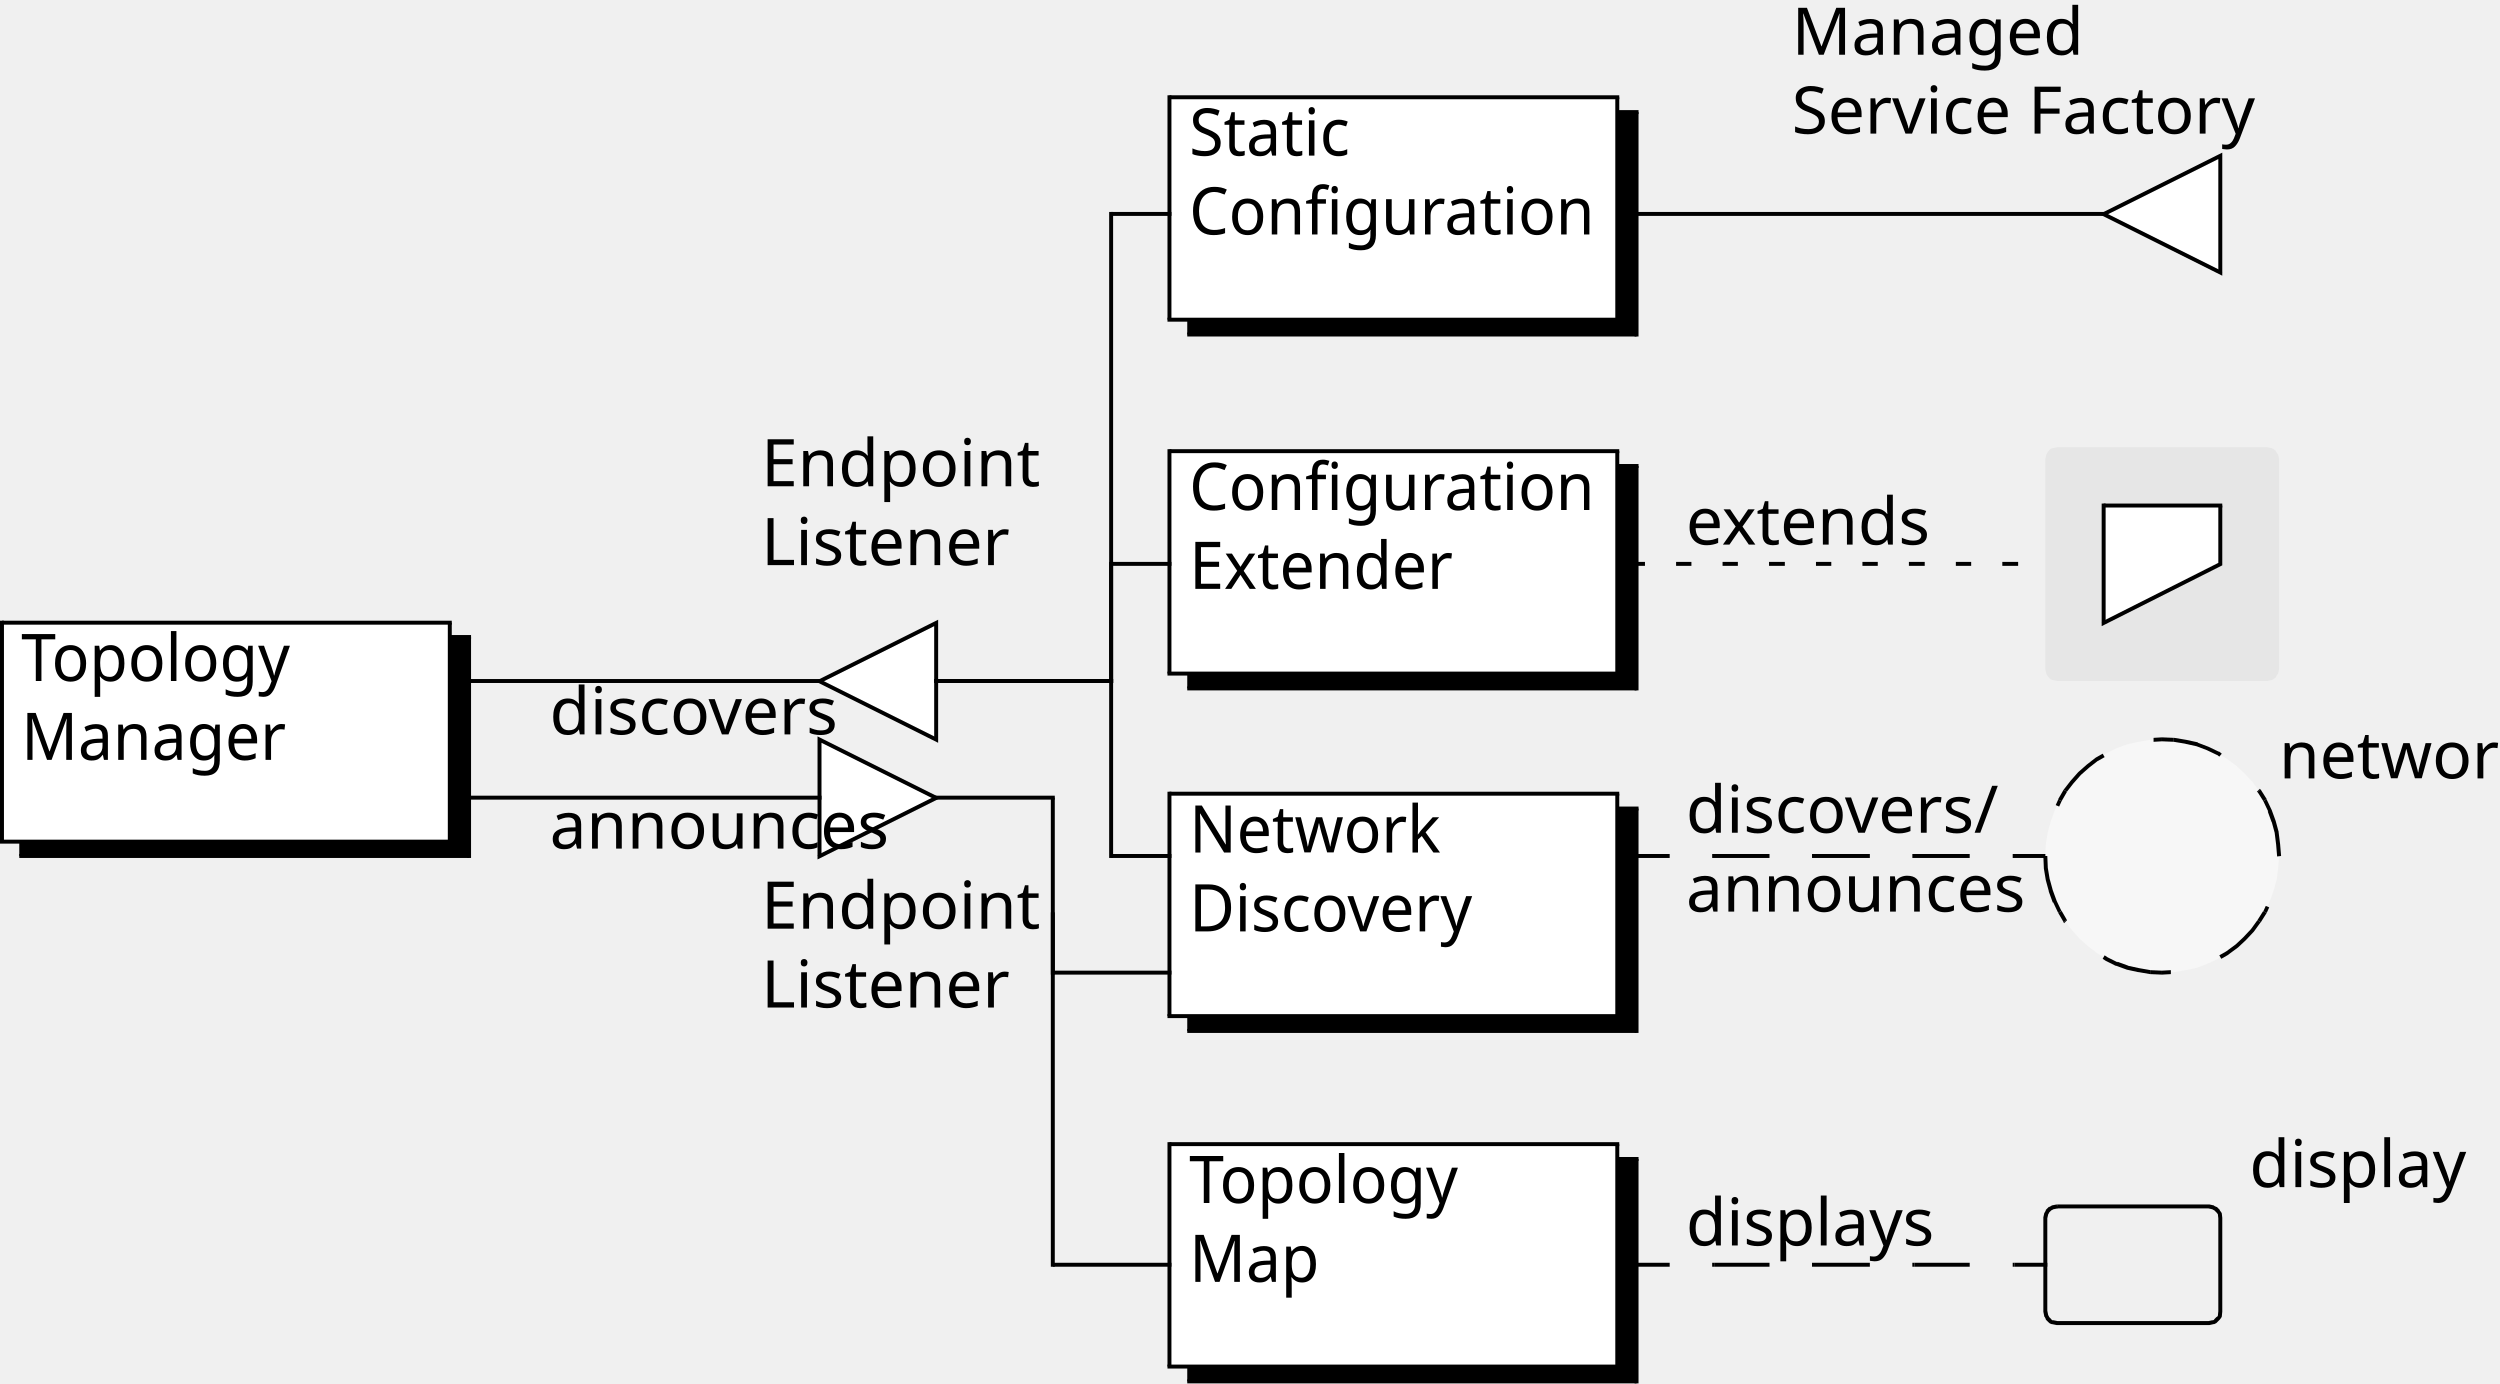
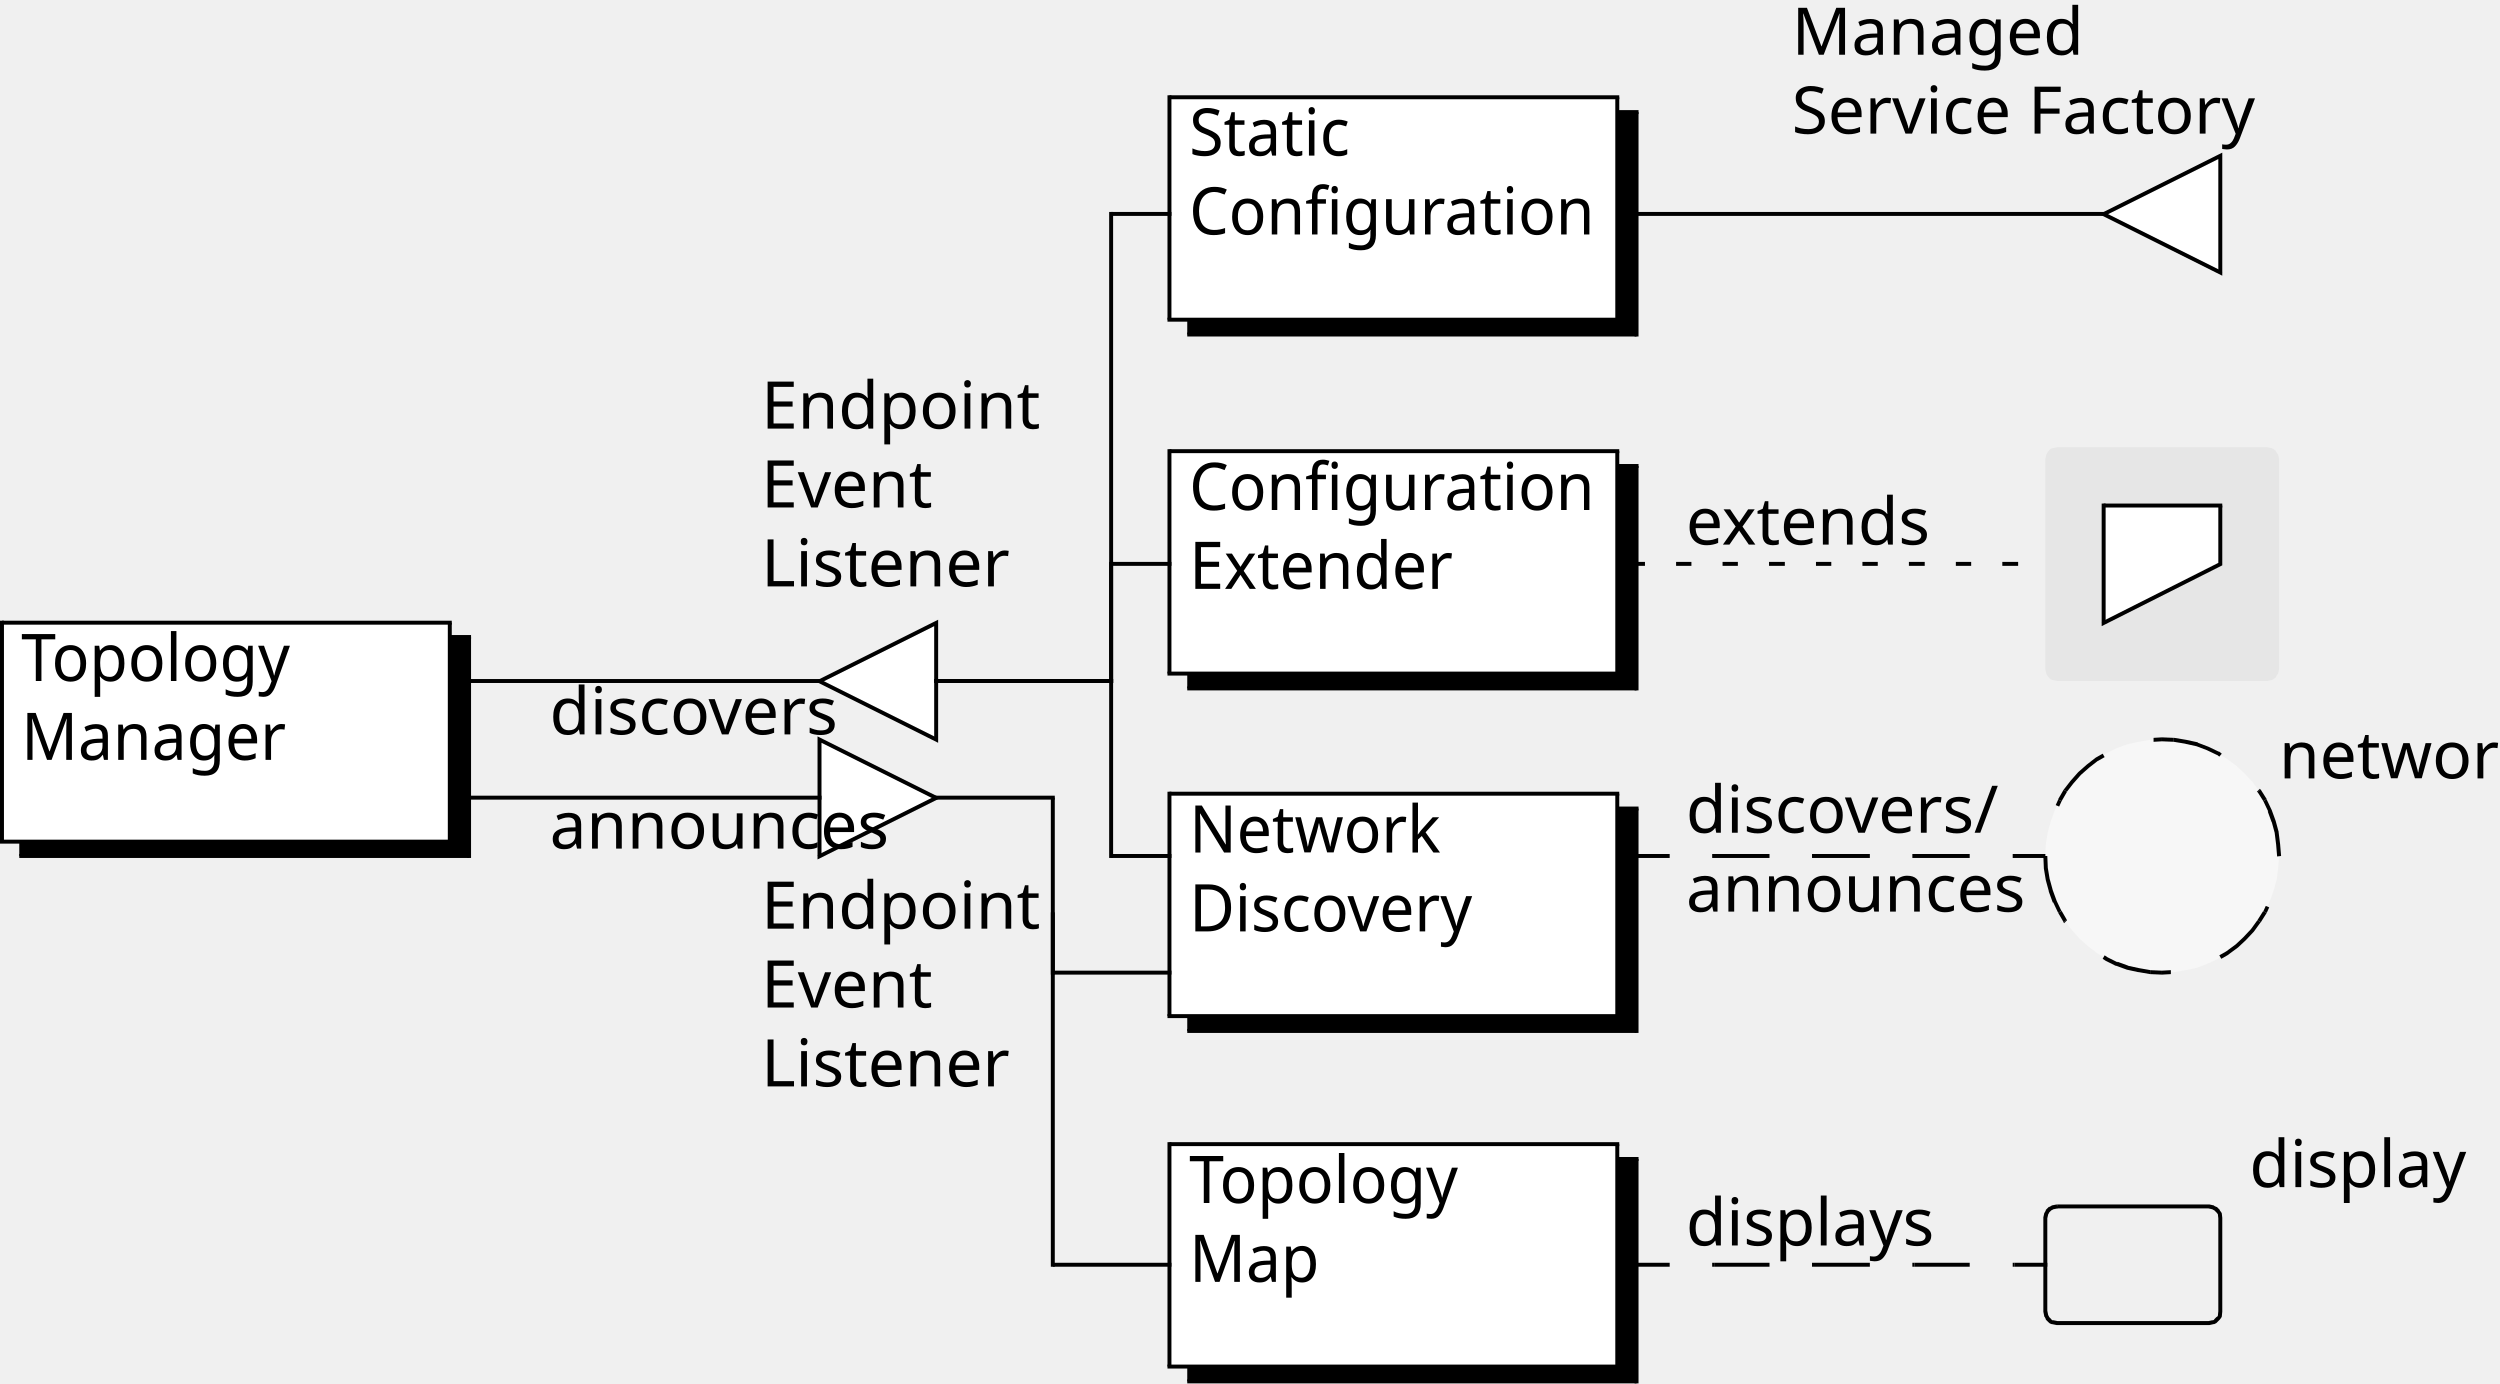
<svg xmlns="http://www.w3.org/2000/svg" version="1.1" id="Layer_1" x="0px" y="0px" width="303.473px" height="167.928px" viewBox="0 0 303.473 167.928" enable-background="new 0 0 303.473 167.928" xml:space="preserve">
  <rect x="2.58" y="77.327" width="54.36" height="26.58" />
  <rect x="2.58" y="77.087" width="54.601" height="0.48" />
  <rect x="56.7" y="77.327" width="0.48" height="26.82" />
  <rect x="2.34" y="103.667" width="54.601" height="0.48" />
  <rect x="2.34" y="77.087" width="0.48" height="26.82" />
  <rect x="0.24" y="75.587" fill="#FFFFFF" width="54.36" height="26.58" />
  <rect x="0.24" y="75.347" width="54.6" height="0.48" />
  <rect x="54.36" y="75.587" width="0.479" height="26.82" />
  <rect x="0" y="101.927" width="54.601" height="0.48" />
  <rect x="0" y="75.347" width="0.48" height="26.82" />
  <text transform="matrix(0.9504 0 0 1 2.5793 82.668)" enable-background="new    ">
    <tspan x="0" y="0" font-family="'ProductusOSGiBookc'" font-size="7.98">Topology</tspan>
    <tspan x="0" y="9.576" font-family="'ProductusOSGiBookc'" font-size="7.98">Manager</tspan>
  </text>
  <rect x="144.36" y="13.607" width="54.3" height="27" />
  <rect x="144.36" y="13.367" width="54.54" height="0.48" />
  <rect x="198.419" y="13.607" width="0.48" height="27.24" />
  <rect x="144.12" y="40.367" width="54.54" height="0.48" />
  <rect x="144.12" y="13.367" width="0.48" height="27.24" />
  <rect x="141.959" y="11.807" fill="#FFFFFF" width="54.36" height="27" />
  <rect x="141.959" y="11.567" width="54.602" height="0.48" />
  <rect x="196.08" y="11.807" width="0.48" height="27.24" />
  <rect x="141.72" y="38.567" width="54.6" height="0.48" />
  <rect x="141.72" y="11.567" width="0.479" height="27.24" />
  <text transform="matrix(0.9504 0 0 1 144.3596 18.8867)" enable-background="new    ">
    <tspan x="0" y="0" font-family="'ProductusOSGiBookc'" font-size="7.98">Static</tspan>
    <tspan x="0" y="9.576" font-family="'ProductusOSGiBookc'" font-size="7.98">Configuration</tspan>
  </text>
  <polyline fill="#FFFFFF" points="113.64,89.747 113.64,75.587 99.48,82.667 " />
  <polyline points="113.4,89.747 113.4,75.587 113.52,75.407 113.76,75.827 99.6,82.907 99.36,82.907 98.88,82.667 99.36,82.487   113.88,75.228 113.88,89.747 " />
  <polyline points="99.6,82.487 113.76,89.567 113.88,89.747 113.88,90.167 99.36,82.907 " />
  <polyline fill="#FFFFFF" points="99.48,103.907 99.48,89.747 113.64,96.827 " />
  <polyline points="99.24,103.907 99.24,89.388 113.76,96.647 114.24,96.827 113.76,97.067 113.52,97.067 99.36,89.987 99.6,89.567   99.72,89.747 99.72,103.907 " />
  <polyline points="113.76,97.067 99.24,104.327 99.24,103.907 99.36,103.728 113.52,96.647 " />
  <rect x="56.7" y="82.427" width="43.021" height="0.48" />
  <rect x="56.7" y="96.587" width="43.021" height="0.48" />
-   <text transform="matrix(1 0 0 1 92.3997 59.0273)" enable-background="new    ">
+   <text transform="matrix(1 0 0 1 92.3997 52.0273)" enable-background="new    ">
    <tspan x="0" y="0" font-family="'ProductusSemibold'" font-size="7.98">Endpoint</tspan>
-     <tspan x="0" y="9.576" font-family="'ProductusSemibold'" font-size="7.98">Listener</tspan>
+     <tspan x="0" y="9.576" font-family="'ProductusSemibold'" font-size="7.98">Event</tspan>
+     <tspan x="0" y="19.152" font-family="'ProductusSemibold'" font-size="7.98">Listener</tspan>
  </text>
  <rect x="198.419" y="68.208" width="1.262" height="0.48" />
  <rect x="203.459" y="68.208" width="1.86" height="0.48" />
  <rect x="209.1" y="68.208" width="1.858" height="0.48" />
  <rect x="214.74" y="68.208" width="1.92" height="0.48" />
  <rect x="220.44" y="68.208" width="1.858" height="0.48" />
  <rect x="226.08" y="68.208" width="1.86" height="0.48" />
  <rect x="231.72" y="68.208" width="1.92" height="0.48" />
  <rect x="237.419" y="68.208" width="1.86" height="0.48" />
  <rect x="243.06" y="68.208" width="1.92" height="0.48" />
  <rect x="248.7" y="68.208" width="1.92" height="0.48" />
  <rect x="254.4" y="68.208" width="1.2" height="0.48" />
  <text transform="matrix(1 0 0 1 204.6599 101.0879)" enable-background="new    ">
    <tspan x="0" y="0" font-family="'ProductusOSGiBookc'" font-size="7.98">discovers/</tspan>
    <tspan x="0" y="9.576" font-family="'ProductusOSGiBookc'" font-size="7.98">announces</tspan>
  </text>
  <text transform="matrix(1 0 0 1 66.7195 89.1475)" font-family="'ProductusBook'" font-size="7.98">discovers</text>
  <text transform="matrix(1 0 0 1 66.7195 103.0078)" font-family="'ProductusBook'" font-size="7.98">announces</text>
  <rect x="144.36" y="98.147" width="54.3" height="27" />
  <rect x="144.36" y="97.907" width="54.54" height="0.48" />
  <rect x="198.419" y="98.147" width="0.48" height="27.24" />
  <rect x="144.12" y="124.907" width="54.54" height="0.48" />
  <rect x="144.12" y="97.907" width="0.48" height="27.24" />
  <rect x="141.959" y="96.347" fill="#FFFFFF" width="54.36" height="27" />
  <rect x="141.959" y="96.106" width="54.602" height="0.48" />
  <rect x="196.08" y="96.347" width="0.48" height="27.24" />
  <rect x="141.72" y="123.106" width="54.6" height="0.48" />
  <rect x="141.72" y="96.106" width="0.479" height="27.24" />
  <text transform="matrix(0.9504 0 0 1 144.3596 103.4873)" enable-background="new    ">
    <tspan x="0" y="0" font-family="'ProductusOSGiBookc'" font-size="7.98">Network</tspan>
    <tspan x="0" y="9.576" font-family="'ProductusOSGiBookc'" font-size="7.98">Discovery</tspan>
  </text>
  <rect x="144.36" y="56.567" width="54.3" height="27" />
  <rect x="144.36" y="56.327" width="54.54" height="0.48" />
  <rect x="198.419" y="56.567" width="0.48" height="27.24" />
  <rect x="144.12" y="83.327" width="54.54" height="0.48" />
  <rect x="144.12" y="56.327" width="0.48" height="27.24" />
  <rect x="141.959" y="54.767" fill="#FFFFFF" width="54.36" height="27" />
  <rect x="141.959" y="54.527" width="54.602" height="0.48" />
  <rect x="196.08" y="54.767" width="0.48" height="27.24" />
  <rect x="141.72" y="81.527" width="54.6" height="0.48" />
  <rect x="141.72" y="54.527" width="0.479" height="27.24" />
  <text transform="matrix(0.9504 0 0 1 144.3596 61.9072)" enable-background="new    ">
    <tspan x="0" y="0" font-family="'ProductusOSGiBookc'" font-size="7.98">Configuration</tspan>
    <tspan x="0" y="9.576" font-family="'ProductusOSGiBookc'" font-size="7.98">Extender</tspan>
  </text>
  <polyline fill="#FFFFFF" points="269.52,33.047 269.52,18.887 255.36,25.967 " />
  <polyline points="269.28,33.047 269.28,18.887 269.4,18.707 269.64,19.127 255.48,26.208 255.24,26.208 254.76,25.967   255.24,25.787 269.76,18.527 269.76,33.047 " />
  <polyline points="255.48,25.787 269.64,32.867 269.76,33.047 269.76,33.467 255.24,26.208 " />
  <text transform="matrix(1 0 0 1 217.4998 6.6475)" enable-background="new    ">
    <tspan x="0" y="0" font-family="'ProductusSemibold'" font-size="7.98">Managed</tspan>
    <tspan x="0" y="9.576" font-family="'ProductusSemibold'" font-size="7.98">Service Factory</tspan>
  </text>
  <rect x="198.419" y="25.728" width="57.182" height="0.48" />
  <rect x="144.36" y="140.688" width="54.3" height="27" />
  <rect x="144.36" y="140.447" width="54.54" height="0.479" />
  <rect x="198.419" y="140.688" width="0.48" height="27.239" />
  <rect x="144.12" y="167.447" width="54.54" height="0.479" />
  <rect x="144.12" y="140.447" width="0.48" height="27.239" />
  <rect x="141.959" y="138.888" fill="#FFFFFF" width="54.36" height="27" />
  <rect x="141.959" y="138.647" width="54.602" height="0.479" />
  <rect x="196.08" y="138.888" width="0.48" height="27.239" />
  <rect x="141.72" y="165.647" width="54.6" height="0.479" />
  <rect x="141.72" y="138.647" width="0.479" height="27.24" />
  <text transform="matrix(0.9504 0 0 1 144.3596 146.0273)" enable-background="new    ">
    <tspan x="0" y="0" font-family="'ProductusOSGiBookc'" font-size="7.98">Topology</tspan>
    <tspan x="0" y="9.576" font-family="'ProductusOSGiBookc'" font-size="7.98">Map</tspan>
  </text>
  <rect x="198.419" y="103.667" width="4.262" height="0.48" />
  <rect x="207.839" y="103.667" width="6.96" height="0.48" />
  <rect x="219.959" y="103.667" width="7.021" height="0.48" />
  <rect x="232.14" y="103.667" width="6.96" height="0.48" />
  <rect x="244.32" y="103.667" width="4.2" height="0.48" />
  <rect x="134.64" y="25.728" width="0.479" height="57.18" />
  <rect x="134.879" y="25.728" width="7.32" height="0.48" />
  <rect x="113.4" y="82.427" width="21.72" height="0.48" />
  <rect x="134.64" y="68.208" width="0.479" height="14.46" />
  <rect x="134.879" y="68.208" width="7.32" height="0.48" />
  <rect x="113.4" y="82.427" width="21.72" height="0.48" />
  <rect x="134.64" y="82.667" width="0.479" height="21.48" />
  <rect x="134.879" y="103.667" width="7.32" height="0.48" />
  <polyline fill="#F7F7F7" points="276.66,103.907 276.54,102.467 276.36,101.026 276,99.708 275.52,98.388 274.919,97.127   274.2,95.987 273.419,94.907 272.459,93.888 271.5,92.987 270.36,92.147 269.22,91.427 267.959,90.827 266.7,90.347 265.32,90.047   263.879,89.808 262.44,89.747 261,89.808 259.62,90.047 258.24,90.347 256.919,90.827 255.72,91.427 254.52,92.147 253.44,92.987   252.419,93.888 251.52,94.907 250.68,95.987 250.02,97.127 249.419,98.388 248.94,99.708 248.58,101.026 248.339,102.467   248.28,103.907 248.339,105.347 248.58,106.787 248.94,108.106 249.419,109.427 250.02,110.688 250.68,111.827 251.52,112.907   252.419,113.927 253.44,114.827 254.52,115.667 255.72,116.388 256.919,116.987 258.24,117.467 259.62,117.767 261,118.007   262.44,118.067 263.879,118.007 265.32,117.767 266.7,117.467 267.959,116.987 269.22,116.388 270.36,115.667 271.5,114.827   272.459,113.927 273.419,112.907 274.2,111.827 274.919,110.688 275.52,109.427 276,108.106 276.36,106.787 276.54,105.347   276.66,103.907 " />
  <polyline points="276.419,103.967 276.299,102.526 276.12,101.087 275.76,99.767 275.76,99.827 275.28,98.507 275.339,98.507   274.74,97.247 275.16,97.007 275.16,97.067 275.76,98.327 276.24,99.647 276.6,100.967 276.6,101.026 276.78,102.467 276.9,103.907   " />
  <polyline points="274.74,97.247 274.02,96.106 274.02,96.167 274.379,95.808 274.44,95.867 275.16,97.007 " />
  <polyline points="274.02,96.167 274.379,95.808 274.32,95.747 273.959,96.106 " />
  <polyline points="269.4,91.847 269.1,91.606 269.16,91.667 267.9,91.067 266.64,90.587 265.26,90.287 265.32,90.287 263.879,90.047   263.879,89.567 263.94,89.567 265.379,89.808 266.76,90.106 266.82,90.167 268.08,90.647 269.339,91.247 269.4,91.247 269.7,91.487   " />
  <polyline points="263.879,90.047 262.44,89.987 262.44,89.507 263.879,89.567 " />
  <polyline points="262.44,89.987 262.44,89.507 261.419,89.567 261.419,90.047 " />
  <polyline points="255.48,91.907 254.64,92.388 254.7,92.327 253.62,93.167 252.6,94.067 251.7,95.087 250.86,96.167 250.919,96.106   250.5,95.867 251.339,94.787 252.24,93.767 252.299,93.708 253.32,92.808 254.4,91.967 255.24,91.487 " />
  <polyline points="250.919,96.106 250.26,97.247 249.839,97.067 249.839,97.007 250.5,95.867 " />
  <polyline points="250.26,97.247 249.839,97.067 249.54,97.728 249.959,97.907 " />
  <polyline points="248.52,103.907 248.52,103.907 248.58,105.347 248.82,106.787 248.82,106.728 249.18,108.047 249.66,109.367   250.26,110.627 250.26,110.567 249.839,110.808 249.24,109.547 249.18,109.547 248.7,108.228 248.7,108.167 248.339,106.847   248.1,105.407 248.1,105.347 248.04,103.907 " />
  <polyline points="250.26,110.567 250.919,111.708 250.86,111.647 250.5,112.007 250.5,111.947 249.839,110.808 " />
  <polyline points="250.86,111.647 250.5,112.007 250.56,112.067 250.919,111.708 " />
  <polyline points="255.48,115.967 255.839,116.208 257.04,116.808 257.04,116.747 258.36,117.228 258.299,117.228 259.68,117.526   261.06,117.767 261,117.767 261,118.247 259.62,118.007 259.56,118.007 258.18,117.708 256.86,117.228 256.799,117.228   255.6,116.627 255.24,116.388 " />
  <polyline points="261,117.767 262.44,117.827 262.44,118.308 261,118.247 " />
  <polyline points="262.44,117.827 262.44,118.308 263.52,118.247 263.52,117.767 " />
  <polyline points="269.4,115.967 270.24,115.487 271.379,114.647 272.339,113.747 272.28,113.808 273.24,112.787 274.02,111.708   274.44,111.947 274.379,112.007 273.6,113.087 272.64,114.106 271.68,115.007 270.54,115.847 270.48,115.907 269.64,116.388 " />
  <polyline points="274.02,111.708 274.74,110.567 274.74,110.627 275.16,110.808 274.44,111.947 " />
  <polyline points="274.74,110.627 275.16,110.808 275.459,110.147 275.04,109.967 " />
  <text transform="matrix(1 0 0 1 276.6599 94.4873)" font-family="'ProductusBook'" font-size="7.98">networks</text>
  <rect x="113.4" y="96.587" width="14.64" height="0.48" />
  <rect x="127.56" y="96.827" width="0.479" height="21.48" />
  <rect x="127.799" y="117.827" width="14.4" height="0.48" />
  <rect x="127.56" y="110.747" width="0.479" height="43.021" />
  <rect x="127.799" y="153.287" width="14.4" height="0.479" />
  <polyline points="249.78,146.688 249.18,146.808 249.24,146.808 249,146.928 249.06,146.867 248.7,147.228 248.76,147.167   248.64,147.407 248.64,147.349 248.52,147.888 248.52,147.827 248.52,159.167 248.52,159.106 248.64,159.707 248.64,159.647   248.76,159.888 248.7,159.827 249.06,160.188 249,160.188 249.24,160.308 249.18,160.247 249.78,160.367 249.72,160.367   268.14,160.367 268.08,160.367 268.62,160.247 268.56,160.308 268.799,160.188 268.74,160.188 269.1,159.827 269.1,159.888   269.28,159.647 269.22,159.769 269.28,159.167 269.28,147.827 269.28,147.888 269.22,147.349 269.28,147.468 269.1,147.228   268.74,146.867 268.799,146.928 268.56,146.808 268.62,146.808 268.08,146.688 268.14,146.688 249.72,146.688 249.72,146.207   268.2,146.207 268.74,146.327 268.799,146.388 269.04,146.507 269.1,146.507 269.459,146.867 269.459,146.928 269.64,147.167   269.7,147.287 269.76,147.827 269.76,159.228 269.7,159.827 269.64,159.947 269.459,160.188 269.04,160.606 268.799,160.728   268.74,160.728 268.2,160.849 249.66,160.849 249.06,160.728 249,160.728 248.76,160.606 248.339,160.188 248.339,160.127   248.22,159.888 248.16,159.827 248.04,159.228 248.04,147.769 248.16,147.228 248.22,147.167 248.339,146.928 248.339,146.867   248.7,146.507 248.76,146.507 249,146.388 249.06,146.327 249.66,146.207 " />
  <polyline points="249.72,146.688 249.78,146.688 249.66,146.207 249.72,146.207 " />
  <rect x="198.419" y="153.287" width="0.24" height="0.479" />
  <rect x="198.66" y="153.287" width="4.021" height="0.479" />
  <rect x="207.839" y="153.287" width="0.24" height="0.479" />
  <rect x="208.08" y="153.287" width="6.72" height="0.479" />
  <rect x="219.959" y="153.287" width="0.24" height="0.479" />
  <rect x="220.2" y="153.287" width="6.78" height="0.479" />
  <rect x="232.14" y="153.287" width="0.238" height="0.479" />
  <rect x="232.379" y="153.287" width="6.722" height="0.479" />
  <rect x="244.32" y="153.287" width="0.24" height="0.479" />
  <rect x="244.56" y="153.287" width="3.96" height="0.479" />
  <text transform="matrix(1 0 0 1 204.6599 151.1875)" font-family="'ProductusOSGiBookc'" font-size="7.98">displays</text>
  <polyline fill="#E6E6E6" points="249.72,54.287 249.12,54.407 248.879,54.527 248.7,54.708 248.52,54.947 248.4,55.188   248.28,55.728 248.28,81.228 248.4,81.767 248.52,82.007 248.7,82.247 248.879,82.427 249.12,82.547 249.72,82.667 275.22,82.667   275.76,82.547 276,82.427 276.24,82.247 276.36,82.007 276.54,81.767 276.66,81.228 276.66,55.728 276.54,55.188 276.36,54.947   276.24,54.708 276,54.527 275.76,54.407 275.22,54.287 249.72,54.287 " />
  <polyline fill="#FFFFFF" points="255.36,75.587 255.36,61.367 269.52,61.367 269.52,68.447 " />
  <rect x="255.12" y="61.127" width="0.48" height="14.46" />
  <rect x="255.36" y="61.127" width="14.399" height="0.48" />
  <polyline points="269.76,61.367 269.76,68.627 269.64,68.688 255.48,75.827 255.12,76.007 255.12,75.587 255.24,75.407   269.4,68.267 269.64,68.688 269.28,68.447 269.28,61.367 " />
  <text transform="matrix(1 0 0 1 273.0603 144.1074)" font-family="'ProductusBook'" font-size="7.98">display</text>
  <text transform="matrix(1 0 0 1 204.6599 66.1074)" font-family="'ProductusOSGiBookc'" font-size="7.98">extends</text>
  <text transform="matrix(1 0 0 1 92.3997 112.7275)" enable-background="new    ">
    <tspan x="0" y="0" font-family="'ProductusSemibold'" font-size="7.98">Endpoint</tspan>
-     <tspan x="0" y="9.576" font-family="'ProductusSemibold'" font-size="7.98">Listener</tspan>
+     <tspan x="0" y="9.576" font-family="'ProductusSemibold'" font-size="7.98">Event</tspan>
+     <tspan x="0" y="19.152" font-family="'ProductusSemibold'" font-size="7.98">Listener</tspan>
  </text>
</svg>
